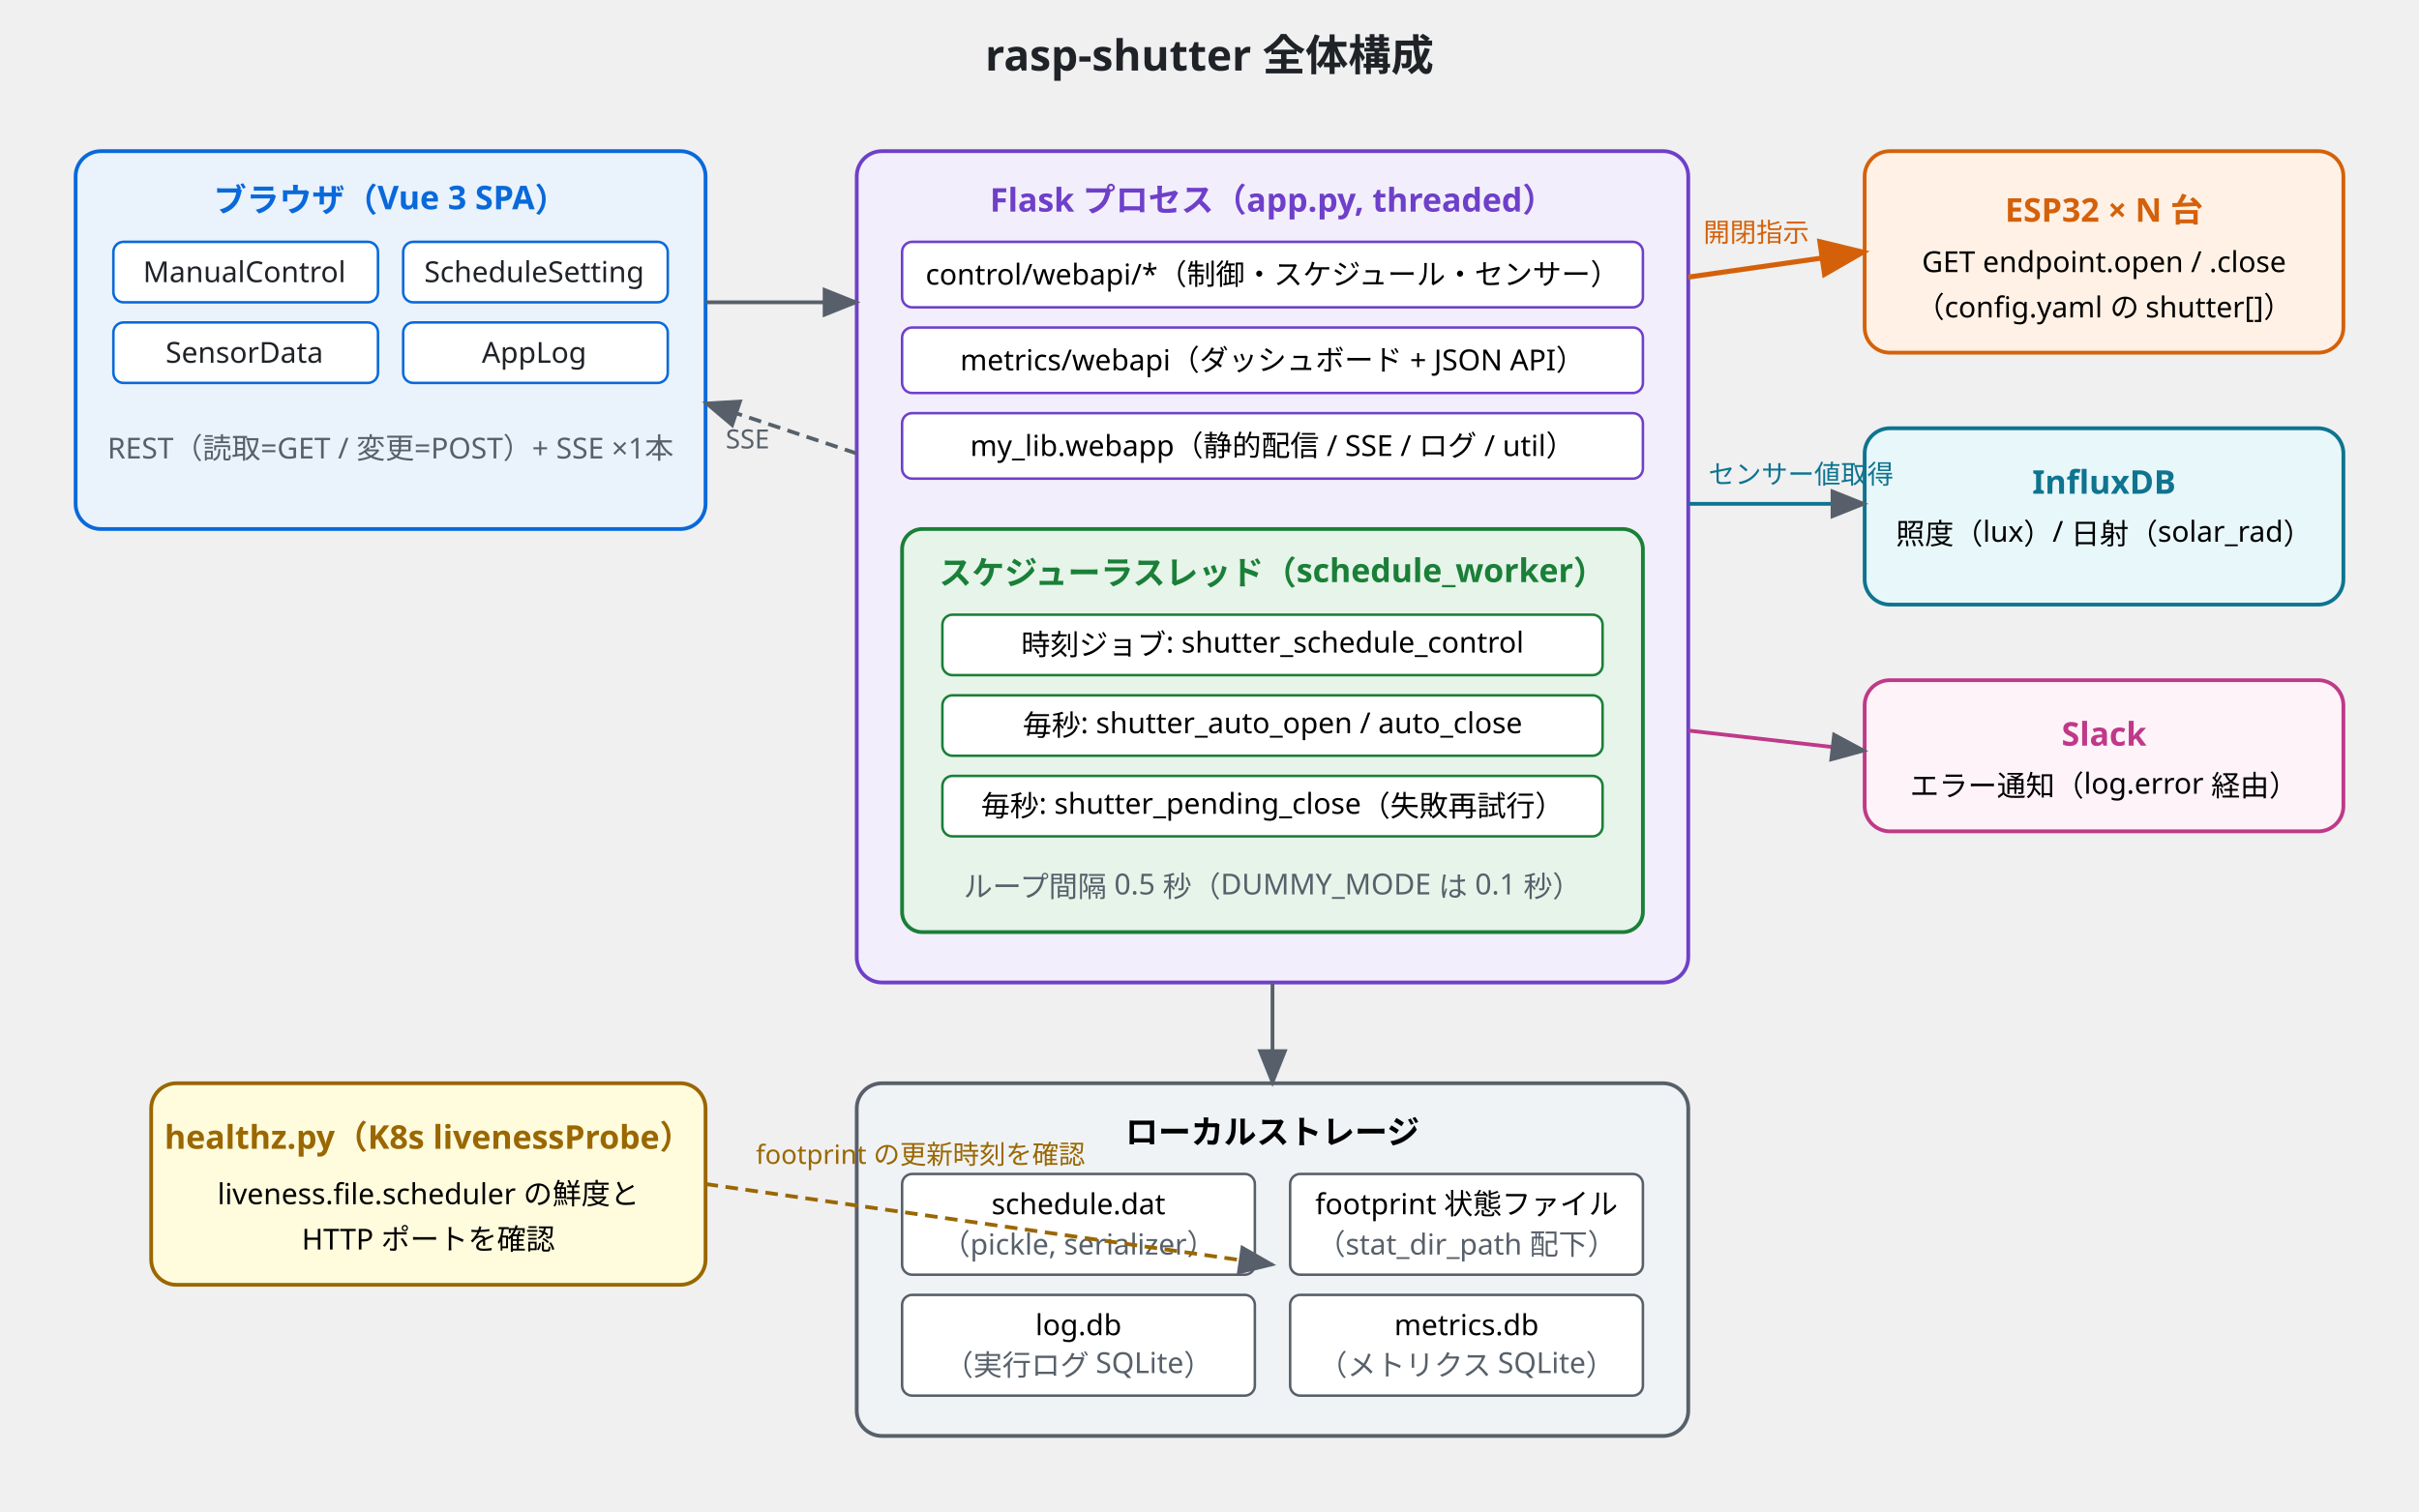
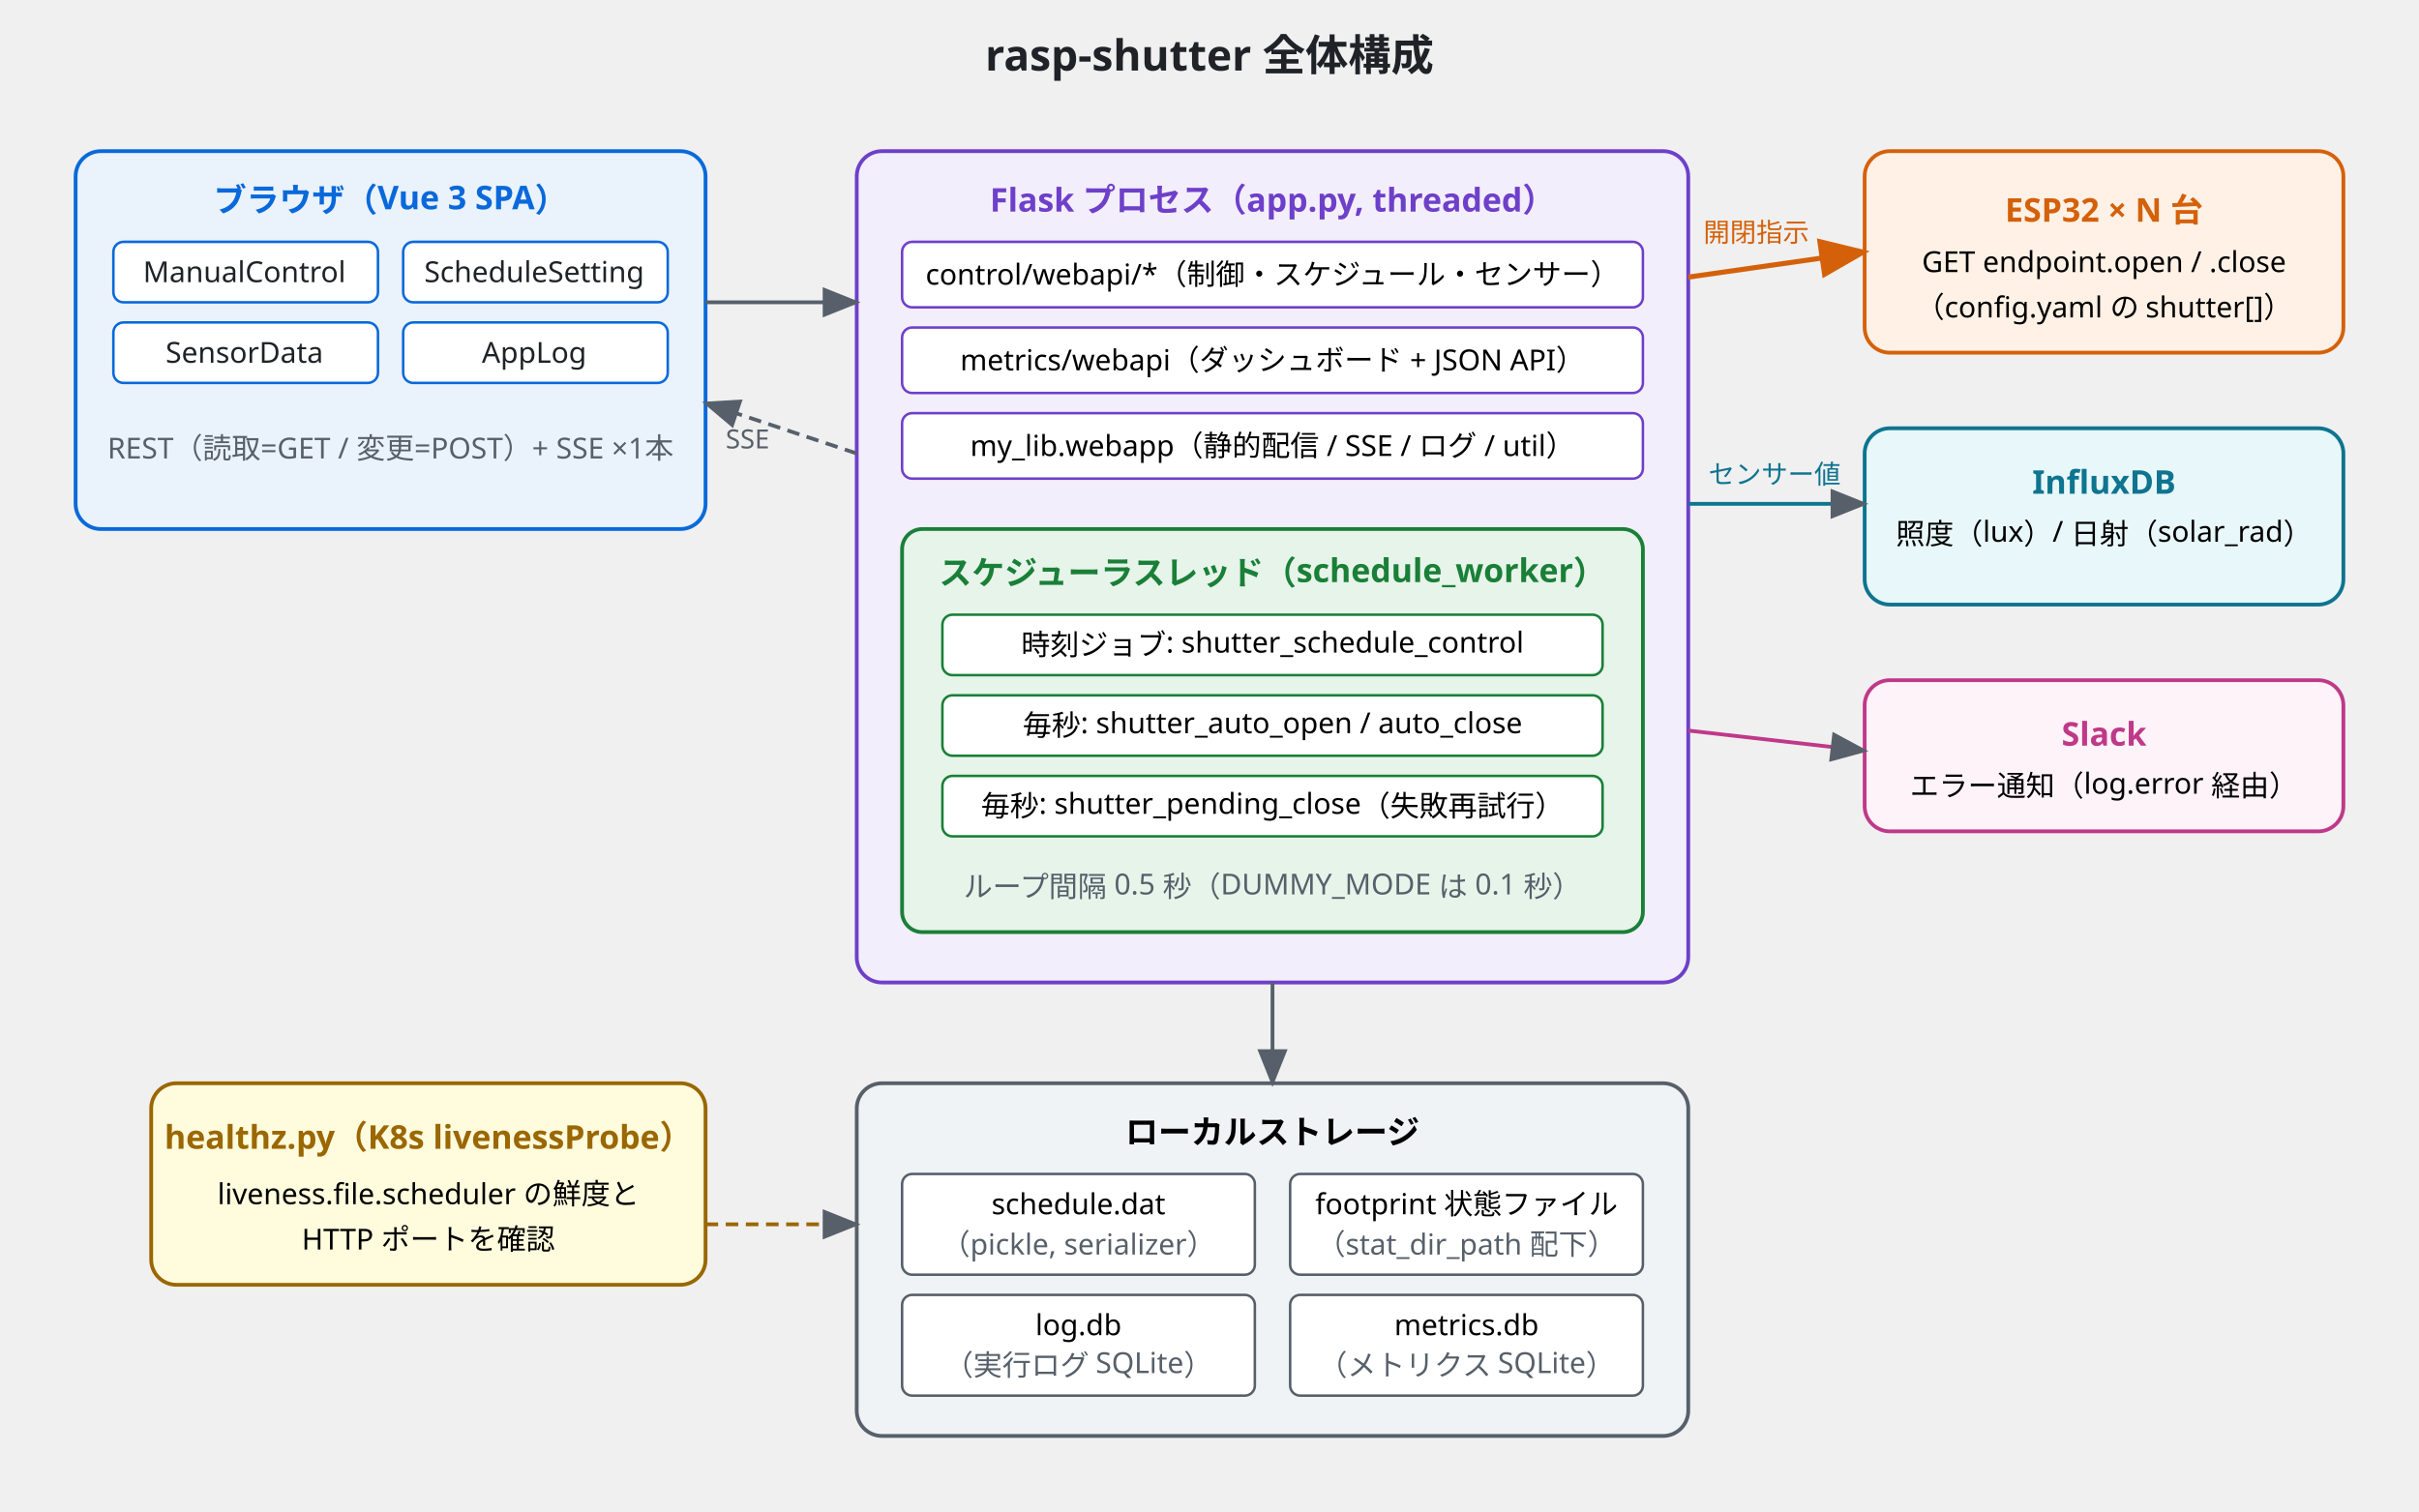
<svg xmlns="http://www.w3.org/2000/svg" width="960" height="600" viewBox="0 0 960 600" font-family="'Hiragino Sans','Noto Sans JP',sans-serif" font-size="13">
  <defs>
    <marker id="arrow" markerWidth="10" markerHeight="8" refX="9" refY="4" orient="auto">
      <path d="M0,0 L10,4 L0,8 z" fill="#57606a" />
    </marker>
    <marker id="arrowG" markerWidth="10" markerHeight="8" refX="9" refY="4" orient="auto">
      <path d="M0,0 L10,4 L0,8 z" fill="#1a7f37" />
    </marker>
    <marker id="arrowO" markerWidth="10" markerHeight="8" refX="9" refY="4" orient="auto">
      <path d="M0,0 L10,4 L0,8 z" fill="#d4610a" />
    </marker>
  </defs>
  <text x="480" y="28" text-anchor="middle" font-size="17" font-weight="bold" fill="#1f2328">rasp-shutter 全体構成</text>
  <rect x="30" y="60" width="250" height="150" rx="10" fill="#eaf2fb" stroke="#0969da" stroke-width="1.5" />
  <text x="155" y="84" text-anchor="middle" font-weight="bold" fill="#0969da">ブラウザ（Vue 3 SPA）</text>
  <g font-size="11.5" fill="#1f2328">
    <rect x="45" y="96" width="105" height="24" rx="4" fill="#fff" stroke="#0969da" />
    <text x="97" y="112" text-anchor="middle">ManualControl</text>
    <rect x="160" y="96" width="105" height="24" rx="4" fill="#fff" stroke="#0969da" />
    <text x="212" y="112" text-anchor="middle">ScheduleSetting</text>
    <rect x="45" y="128" width="105" height="24" rx="4" fill="#fff" stroke="#0969da" />
    <text x="97" y="144" text-anchor="middle">SensorData</text>
    <rect x="160" y="128" width="105" height="24" rx="4" fill="#fff" stroke="#0969da" />
    <text x="212" y="144" text-anchor="middle">AppLog</text>
    <text x="155" y="182" text-anchor="middle" fill="#57606a">REST（読取=GET / 変更=POST）+ SSE ×1本</text>
  </g>
  <rect x="340" y="60" width="330" height="330" rx="10" fill="#f3eefc" stroke="#6e40c9" stroke-width="1.5" />
  <text x="505" y="84" text-anchor="middle" font-weight="bold" fill="#6e40c9">Flask プロセス（app.py, threaded）</text>
  <g font-size="11.5">
    <rect x="358" y="96" width="294" height="26" rx="4" fill="#fff" stroke="#6e40c9" />
    <text x="505" y="113" text-anchor="middle">control/webapi/*（制御・スケジュール・センサー）</text>
    <rect x="358" y="130" width="294" height="26" rx="4" fill="#fff" stroke="#6e40c9" />
    <text x="505" y="147" text-anchor="middle">metrics/webapi（ダッシュボード + JSON API）</text>
    <rect x="358" y="164" width="294" height="26" rx="4" fill="#fff" stroke="#6e40c9" />
    <text x="505" y="181" text-anchor="middle">my_lib.webapp（静的配信 / SSE / ログ / util）</text>
  </g>
  <rect x="358" y="210" width="294" height="160" rx="8" fill="#e6f4ea" stroke="#1a7f37" stroke-width="1.5" />
  <text x="505" y="232" text-anchor="middle" font-weight="bold" fill="#1a7f37">スケジューラスレッド（schedule_worker）</text>
  <g font-size="11.5">
    <rect x="374" y="244" width="262" height="24" rx="4" fill="#fff" stroke="#1a7f37" />
    <text x="505" y="260" text-anchor="middle">時刻ジョブ: shutter_schedule_control</text>
    <rect x="374" y="276" width="262" height="24" rx="4" fill="#fff" stroke="#1a7f37" />
    <text x="505" y="292" text-anchor="middle">毎秒: shutter_auto_open / auto_close</text>
    <rect x="374" y="308" width="262" height="24" rx="4" fill="#fff" stroke="#1a7f37" />
    <text x="505" y="324" text-anchor="middle">毎秒: shutter_pending_close（失敗再試行）</text>
    <text x="505" y="356" text-anchor="middle" fill="#57606a">ループ間隔 0.5 秒（DUMMY_MODE は 0.1 秒）</text>
  </g>
  <rect x="740" y="60" width="190" height="80" rx="10" fill="#fff1e5" stroke="#d4610a" stroke-width="1.5" />
  <text x="835" y="88" text-anchor="middle" font-weight="bold" fill="#d4610a">ESP32 × N 台</text>
  <text x="835" y="108" text-anchor="middle" font-size="11.5">GET endpoint.open / .close</text>
  <text x="835" y="126" text-anchor="middle" font-size="11.5">（config.yaml の shutter[]）</text>
  <rect x="740" y="170" width="190" height="70" rx="10" fill="#e8f7f9" stroke="#0e7490" stroke-width="1.5" />
  <text x="835" y="196" text-anchor="middle" font-weight="bold" fill="#0e7490">InfluxDB</text>
  <text x="835" y="216" text-anchor="middle" font-size="11.5">照度（lux）/ 日射（solar_rad）</text>
  <rect x="740" y="270" width="190" height="60" rx="10" fill="#fdf3f8" stroke="#bf3989" stroke-width="1.5" />
  <text x="835" y="296" text-anchor="middle" font-weight="bold" fill="#bf3989">Slack</text>
  <text x="835" y="316" text-anchor="middle" font-size="11.5">エラー通知（log.error 経由）</text>
  <rect x="340" y="430" width="330" height="140" rx="10" fill="#f0f3f6" stroke="#57606a" stroke-width="1.5" />
  <text x="505" y="454" text-anchor="middle" font-weight="bold">ローカルストレージ</text>
  <g font-size="11.5">
    <rect x="358" y="466" width="140" height="40" rx="4" fill="#fff" stroke="#57606a" />
    <text x="428" y="482" text-anchor="middle">schedule.dat</text>
    <text x="428" y="498" text-anchor="middle" fill="#57606a">（pickle, serializer）</text>
    <rect x="512" y="466" width="140" height="40" rx="4" fill="#fff" stroke="#57606a" />
    <text x="582" y="482" text-anchor="middle">footprint 状態ファイル</text>
    <text x="582" y="498" text-anchor="middle" fill="#57606a">（stat_dir_path 配下）</text>
    <rect x="358" y="514" width="140" height="40" rx="4" fill="#fff" stroke="#57606a" />
    <text x="428" y="530" text-anchor="middle">log.db</text>
    <text x="428" y="546" text-anchor="middle" fill="#57606a">（実行ログ SQLite）</text>
    <rect x="512" y="514" width="140" height="40" rx="4" fill="#fff" stroke="#57606a" />
    <text x="582" y="530" text-anchor="middle">metrics.db</text>
    <text x="582" y="546" text-anchor="middle" fill="#57606a">（メトリクス SQLite）</text>
  </g>
  <rect x="60" y="430" width="220" height="80" rx="10" fill="#fffbdd" stroke="#9a6700" stroke-width="1.5" />
  <text x="170" y="456" text-anchor="middle" font-weight="bold" fill="#9a6700">healthz.py（K8s livenessProbe）</text>
  <text x="170" y="478" text-anchor="middle" font-size="11.5">liveness.file.scheduler の鮮度と</text>
  <text x="170" y="496" text-anchor="middle" font-size="11.5">HTTP ポートを確認</text>
  <line x1="280" y1="120" x2="340" y2="120" stroke="#57606a" stroke-width="1.5" marker-end="url(#arrow)" />
  <line x1="340" y1="180" x2="280" y2="160" stroke="#57606a" stroke-width="1.5" stroke-dasharray="5 3" marker-end="url(#arrow)" />
  <text x="288" y="178" font-size="10.5" fill="#57606a">SSE</text>
  <line x1="670" y1="110" x2="740" y2="100" stroke="#d4610a" stroke-width="2" marker-end="url(#arrowO)" />
  <text x="676" y="96" font-size="10.5" fill="#d4610a">開閉指示</text>
  <line x1="670" y1="200" x2="740" y2="200" stroke="#0e7490" stroke-width="1.5" marker-end="url(#arrow)" />
-   <text x="678" y="192" font-size="10.5" fill="#0e7490">センサー値取得</text>
+   <text x="678" y="192" font-size="10.5" fill="#0e7490">センサー値</text>
  <line x1="670" y1="290" x2="740" y2="298" stroke="#bf3989" stroke-width="1.5" marker-end="url(#arrow)" />
  <line x1="505" y1="390" x2="505" y2="430" stroke="#57606a" stroke-width="1.5" marker-end="url(#arrow)" />
-   <line x1="280" y1="470" x2="505" y2="502" stroke="#9a6700" stroke-width="1.5" stroke-dasharray="5 3" marker-end="url(#arrow)" />
-   <text x="300" y="462" font-size="10.5" fill="#9a6700">footprint の更新時刻を確認</text>
+   <line x1="280" y1="486" x2="340" y2="486" stroke="#9a6700" stroke-width="1.5" stroke-dasharray="5 3" marker-end="url(#arrow)" />
</svg>
